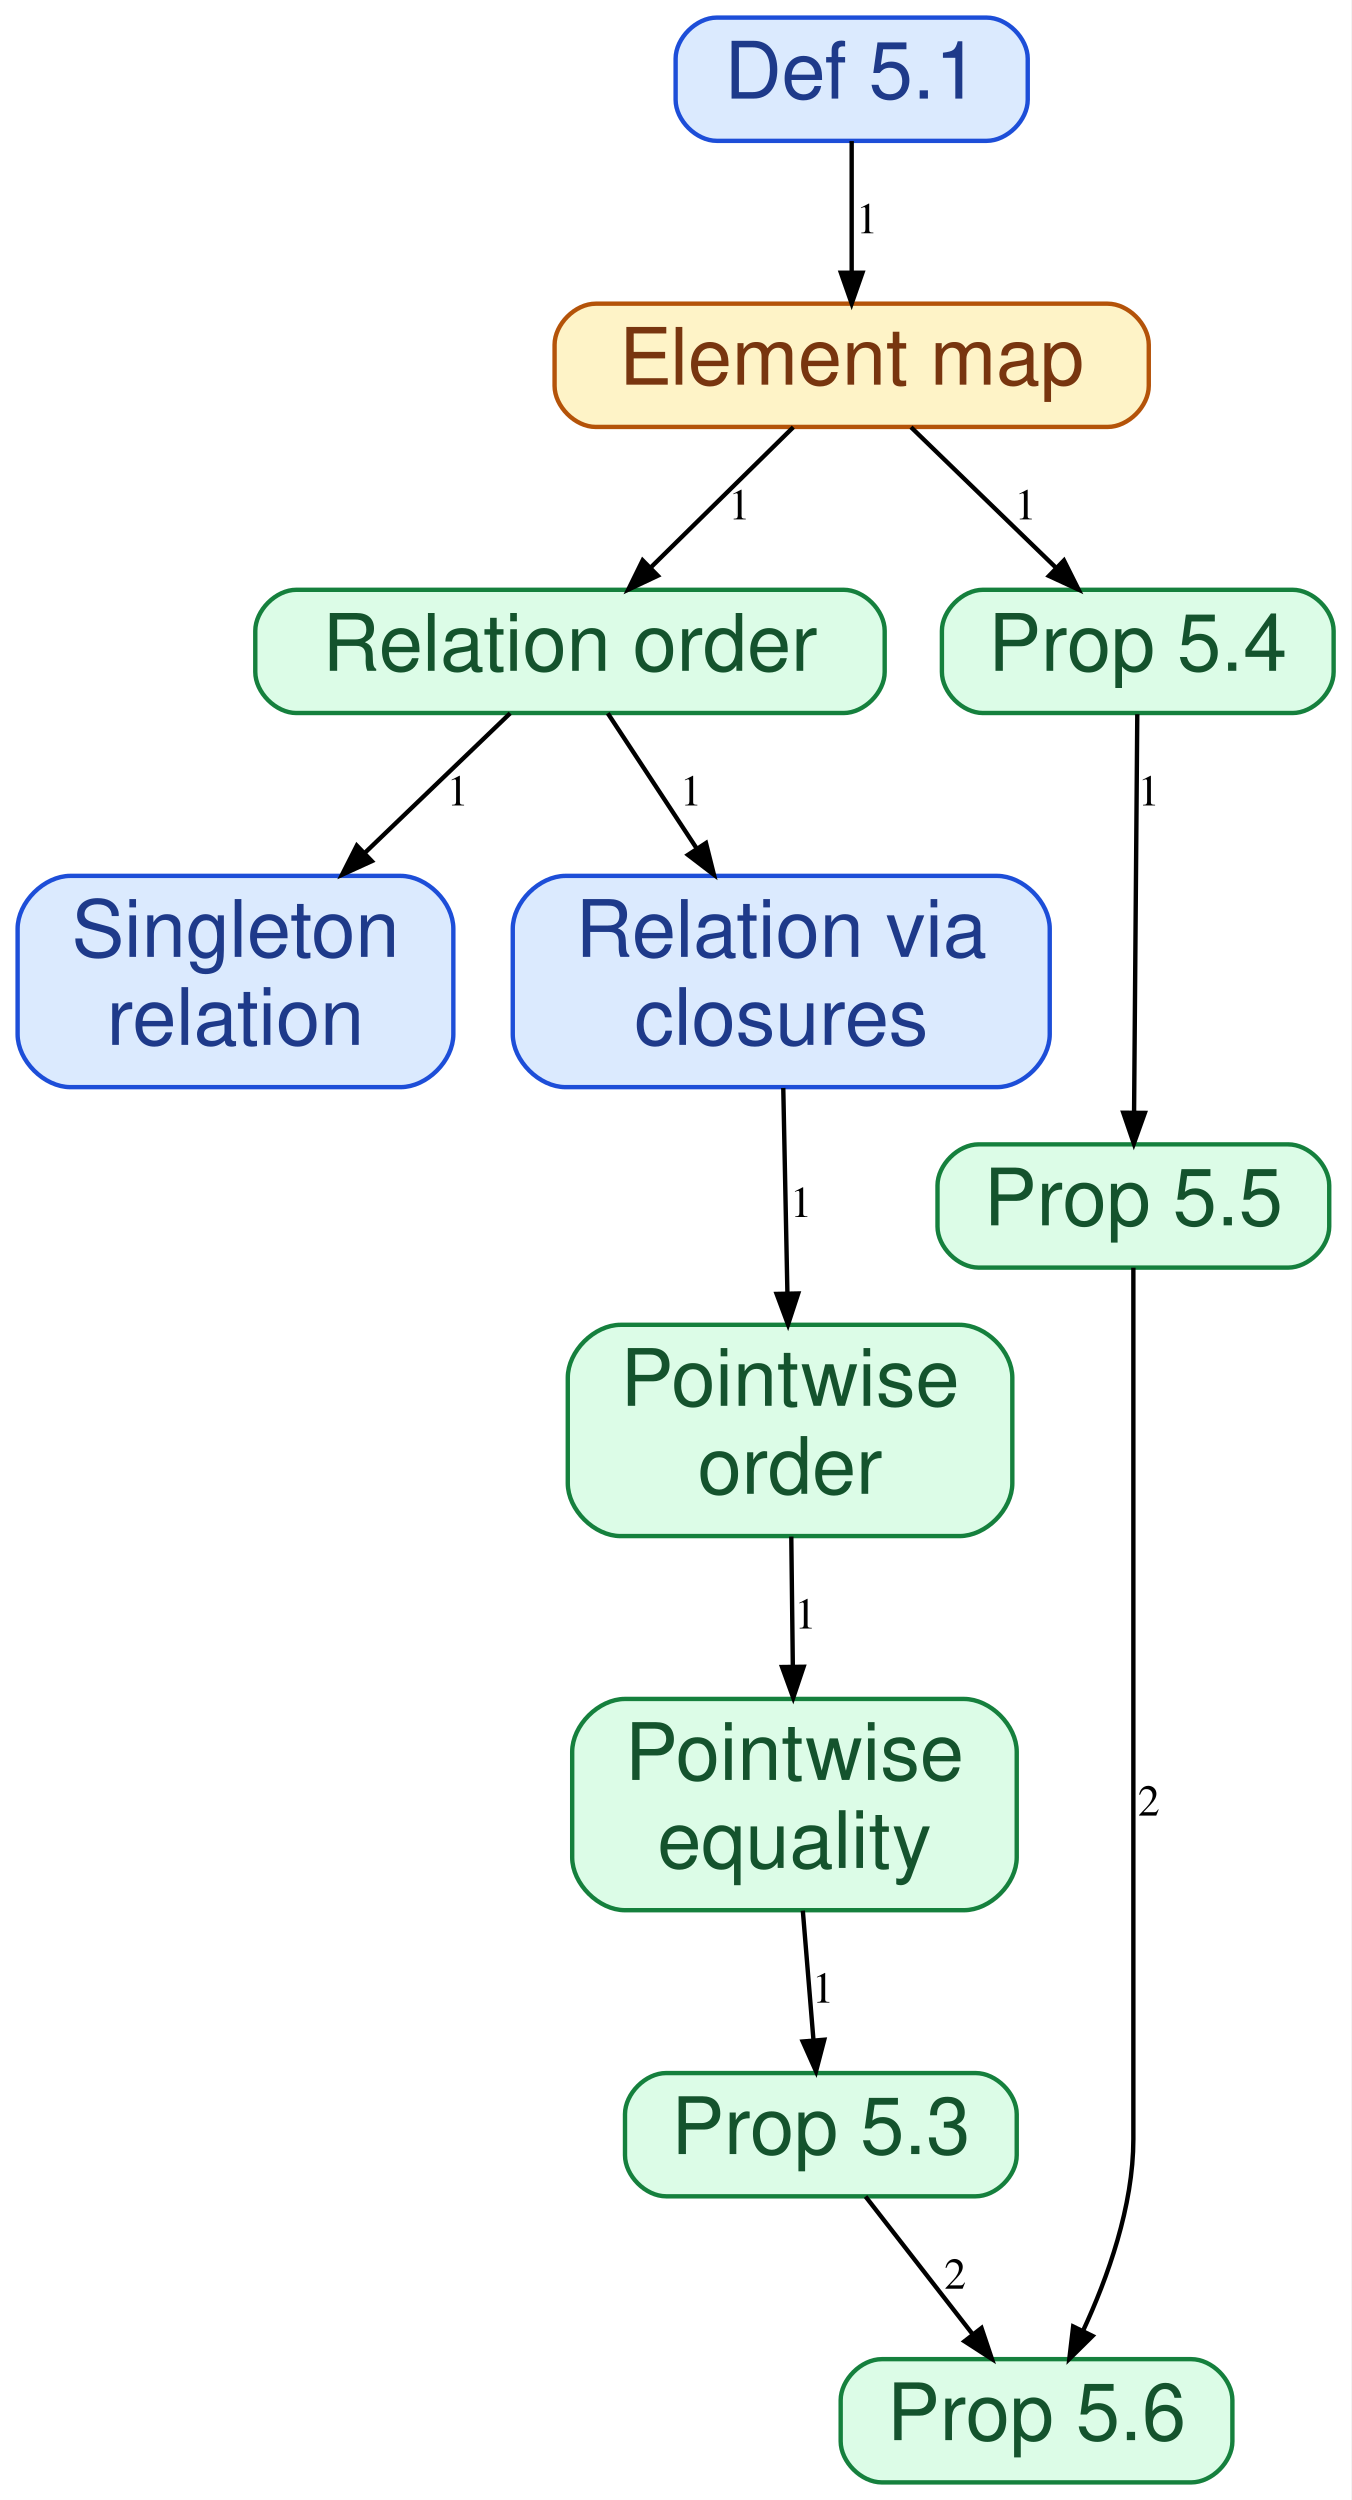
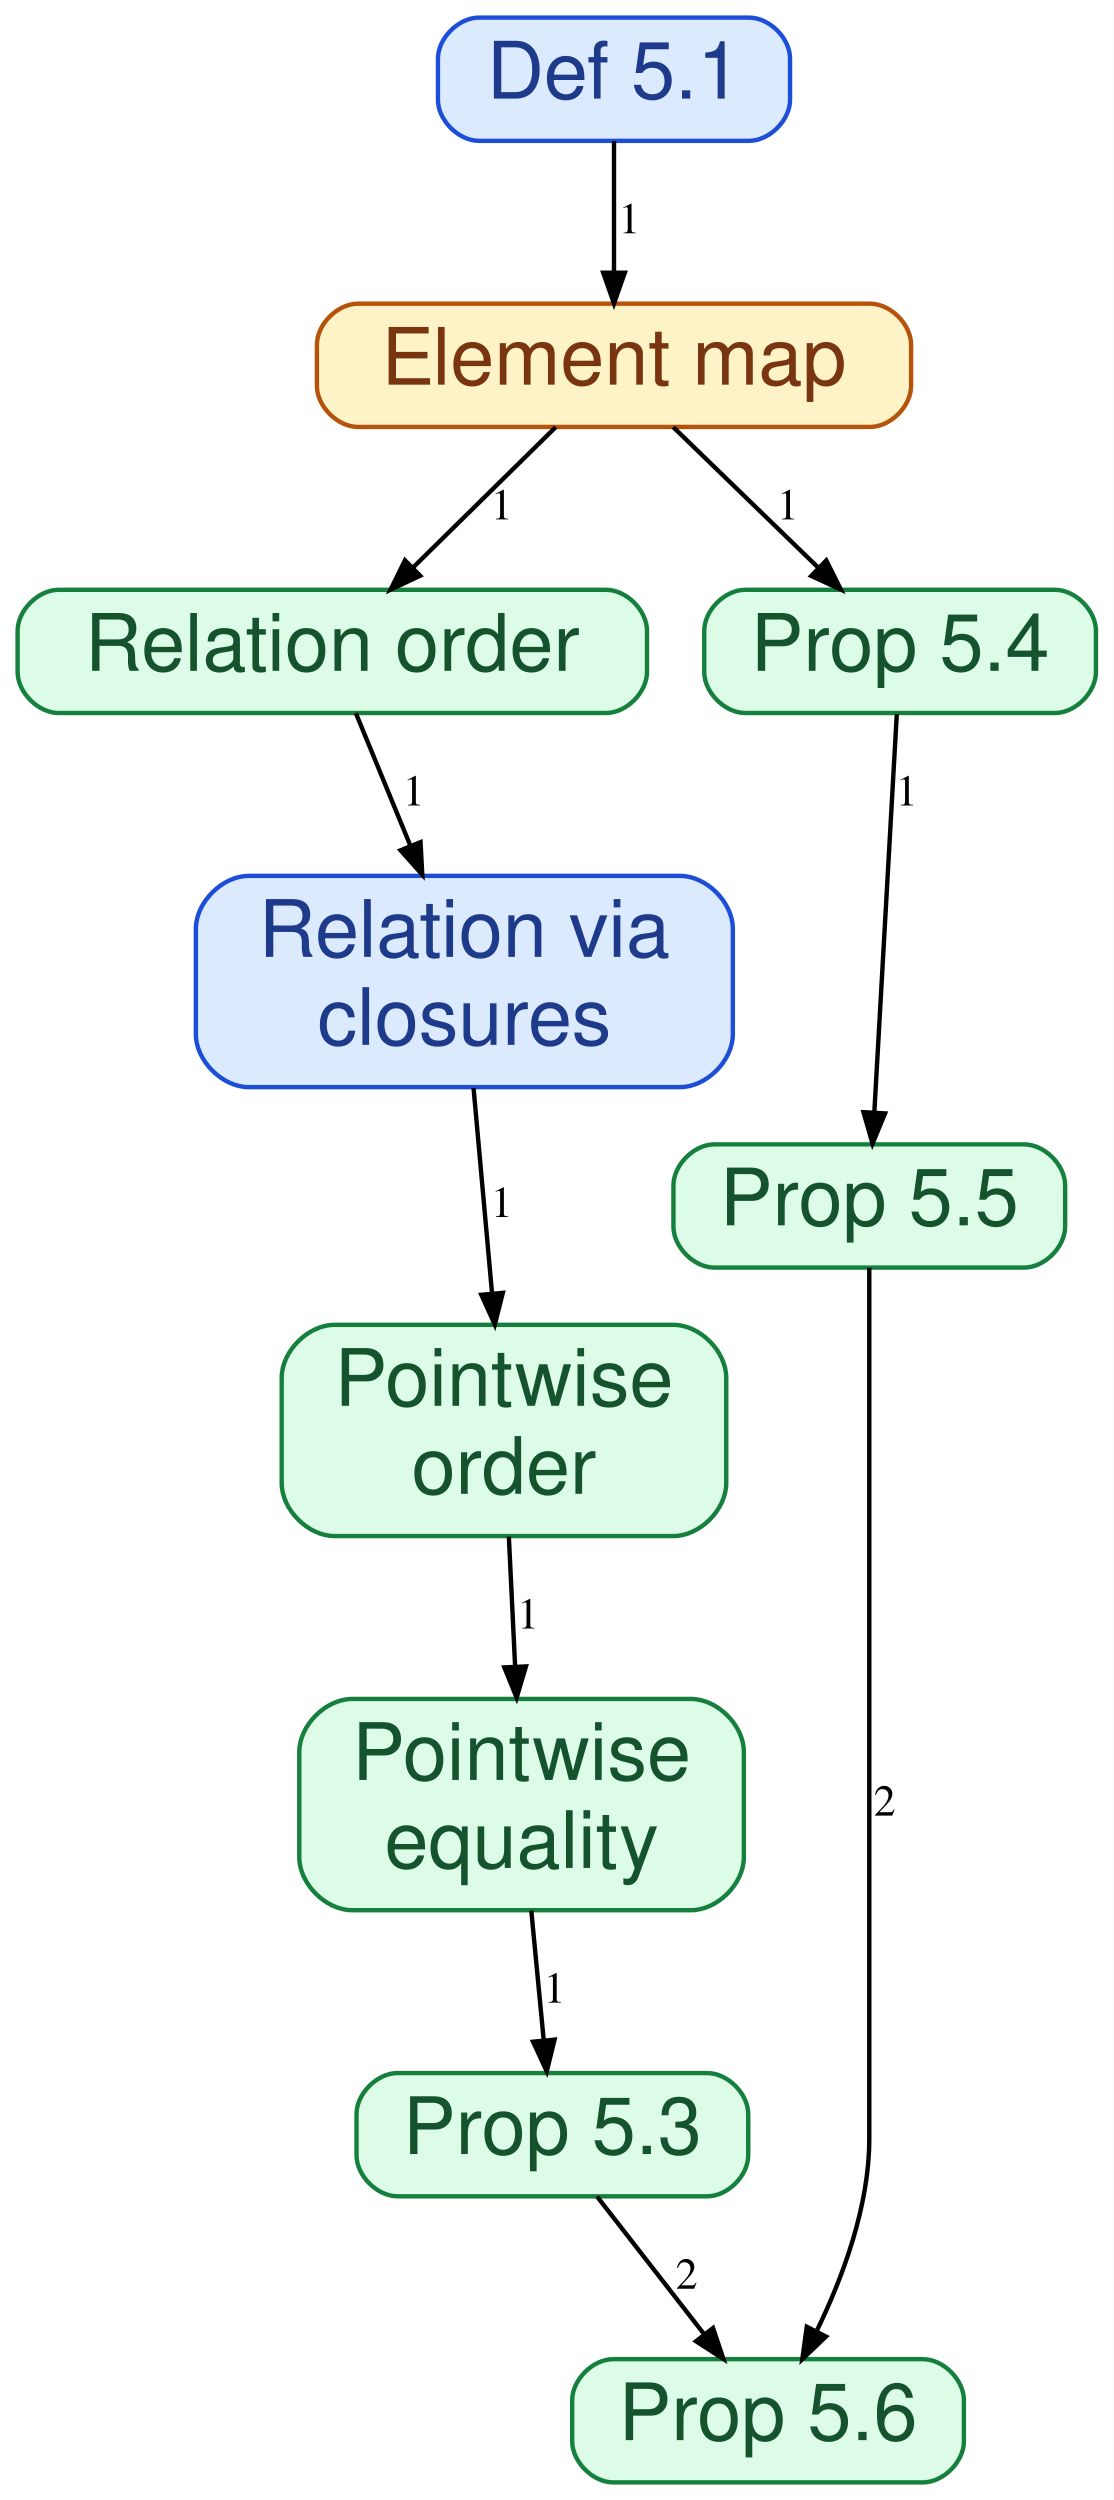
- <svg xmlns="http://www.w3.org/2000/svg" width="307pt" height="568pt" viewBox="0.00 0.00 307.00 568.00">
+ <svg xmlns="http://www.w3.org/2000/svg" width="253pt" height="568pt" viewBox="0.00 0.00 253.00 568.00">
  <g id="graph0" class="graph" transform="scale(1 1) rotate(0) translate(4 564)">
-     <polygon fill="white" stroke="transparent" points="-4,4 -4,-564 303,-564 303,4 -4,4" />
+     <polygon fill="white" stroke="transparent" points="-4,4 -4,-564 249,-564 249,4 -4,4" />
    <g id="node1" class="node">
-       <path fill="#dbeafe" stroke="#1d4ed8" d="M220.17,-560C220.17,-560 158.83,-560 158.83,-560 154.17,-560 149.5,-555.33 149.5,-550.67 149.5,-550.67 149.5,-541.33 149.5,-541.33 149.5,-536.67 154.17,-532 158.83,-532 158.83,-532 220.17,-532 220.17,-532 224.83,-532 229.5,-536.67 229.5,-541.33 229.5,-541.33 229.5,-550.67 229.5,-550.67 229.5,-555.33 224.83,-560 220.17,-560" />
-       <text text-anchor="middle" x="189.5" y="-541.6" font-family="Helvetica,sans-Serif" font-size="18.00" fill="#1e3a8a">Def 5.1</text>
+       <path fill="#dbeafe" stroke="#1d4ed8" d="M166.17,-560C166.17,-560 104.83,-560 104.83,-560 100.17,-560 95.5,-555.33 95.5,-550.67 95.5,-550.67 95.5,-541.33 95.5,-541.33 95.5,-536.67 100.17,-532 104.83,-532 104.83,-532 166.17,-532 166.17,-532 170.83,-532 175.5,-536.67 175.5,-541.33 175.5,-541.33 175.5,-550.67 175.5,-550.67 175.5,-555.33 170.83,-560 166.17,-560" />
+       <text text-anchor="middle" x="135.5" y="-541.6" font-family="Helvetica,sans-Serif" font-size="18.00" fill="#1e3a8a">Def 5.1</text>
    </g>
    <g id="node2" class="node">
-       <path fill="#fef3c7" stroke="#b45309" d="M247.67,-495C247.67,-495 131.33,-495 131.33,-495 126.67,-495 122,-490.33 122,-485.67 122,-485.67 122,-476.33 122,-476.33 122,-471.67 126.67,-467 131.33,-467 131.33,-467 247.67,-467 247.67,-467 252.33,-467 257,-471.67 257,-476.33 257,-476.33 257,-485.67 257,-485.67 257,-490.33 252.33,-495 247.67,-495" />
-       <text text-anchor="middle" x="189.5" y="-476.6" font-family="Helvetica,sans-Serif" font-size="18.00" fill="#78350f">Element map</text>
+       <path fill="#fef3c7" stroke="#b45309" d="M193.67,-495C193.67,-495 77.33,-495 77.33,-495 72.67,-495 68,-490.33 68,-485.67 68,-485.67 68,-476.33 68,-476.33 68,-471.67 72.67,-467 77.33,-467 77.33,-467 193.67,-467 193.67,-467 198.33,-467 203,-471.67 203,-476.33 203,-476.33 203,-485.67 203,-485.67 203,-490.33 198.33,-495 193.67,-495" />
+       <text text-anchor="middle" x="135.5" y="-476.6" font-family="Helvetica,sans-Serif" font-size="18.00" fill="#78350f">Element map</text>
    </g>
    <g id="edge1" class="edge">
-       <path fill="none" stroke="black" d="M189.5,-531.95C189.5,-523.33 189.5,-511.87 189.5,-502.1" />
-       <polygon fill="black" stroke="black" points="191.95,-502.04 189.5,-495.04 187.05,-502.04 191.95,-502.04" />
-       <text text-anchor="middle" x="193" y="-511" font-family="Times,serif" font-size="10.00">1</text>
+       <path fill="none" stroke="black" d="M135.5,-531.95C135.5,-523.33 135.5,-511.87 135.5,-502.1" />
+       <polygon fill="black" stroke="black" points="137.95,-502.04 135.5,-495.04 133.05,-502.04 137.95,-502.04" />
+       <text text-anchor="middle" x="139" y="-511" font-family="Times,serif" font-size="10.00">1</text>
    </g>
    <g id="node3" class="node">
-       <path fill="#dcfce7" stroke="#15803d" d="M187.67,-430C187.67,-430 63.33,-430 63.33,-430 58.67,-430 54,-425.33 54,-420.67 54,-420.67 54,-411.33 54,-411.33 54,-406.67 58.67,-402 63.33,-402 63.33,-402 187.67,-402 187.67,-402 192.33,-402 197,-406.67 197,-411.33 197,-411.33 197,-420.67 197,-420.67 197,-425.33 192.33,-430 187.67,-430" />
-       <text text-anchor="middle" x="125.5" y="-411.6" font-family="Helvetica,sans-Serif" font-size="18.00" fill="#14532d">Relation order</text>
+       <path fill="#dcfce7" stroke="#15803d" d="M133.67,-430C133.67,-430 9.33,-430 9.33,-430 4.67,-430 0,-425.33 0,-420.67 0,-420.67 0,-411.33 0,-411.33 0,-406.67 4.67,-402 9.33,-402 9.33,-402 133.67,-402 133.67,-402 138.33,-402 143,-406.67 143,-411.33 143,-411.33 143,-420.67 143,-420.67 143,-425.33 138.33,-430 133.67,-430" />
+       <text text-anchor="middle" x="71.5" y="-411.6" font-family="Helvetica,sans-Serif" font-size="18.00" fill="#14532d">Relation order</text>
    </g>
    <g id="edge2" class="edge">
-       <path fill="none" stroke="black" d="M176.24,-466.95C166.89,-457.74 154.23,-445.29 143.9,-435.12" />
-       <polygon fill="black" stroke="black" points="145.45,-433.2 138.74,-430.04 142.01,-436.69 145.45,-433.2" />
-       <text text-anchor="middle" x="164" y="-446" font-family="Times,serif" font-size="10.00">1</text>
+       <path fill="none" stroke="black" d="M122.24,-466.95C112.89,-457.74 100.23,-445.29 89.9,-435.12" />
+       <polygon fill="black" stroke="black" points="91.45,-433.2 84.74,-430.04 88.01,-436.69 91.45,-433.2" />
+       <text text-anchor="middle" x="110" y="-446" font-family="Times,serif" font-size="10.00">1</text>
+     </g>
+     <g id="node8" class="node">
+       <path fill="#dcfce7" stroke="#15803d" d="M235.67,-430C235.67,-430 165.33,-430 165.33,-430 160.67,-430 156,-425.33 156,-420.67 156,-420.67 156,-411.33 156,-411.33 156,-406.67 160.67,-402 165.33,-402 165.33,-402 235.67,-402 235.67,-402 240.33,-402 245,-406.67 245,-411.33 245,-411.33 245,-420.67 245,-420.67 245,-425.33 240.33,-430 235.67,-430" />
+       <text text-anchor="middle" x="200.5" y="-411.6" font-family="Helvetica,sans-Serif" font-size="18.00" fill="#14532d">Prop 5.4</text>
+     </g>
+     <g id="edge3" class="edge">
+       <path fill="none" stroke="black" d="M148.97,-466.95C158.47,-457.74 171.32,-445.29 181.81,-435.12" />
+       <polygon fill="black" stroke="black" points="183.73,-436.67 187.05,-430.04 180.32,-433.15 183.73,-436.67" />
+       <text text-anchor="middle" x="175" y="-446" font-family="Times,serif" font-size="10.00">1</text>
+     </g>
+     <g id="node4" class="node">
+       <path fill="#dbeafe" stroke="#1d4ed8" d="M150.5,-365C150.5,-365 52.5,-365 52.5,-365 46.5,-365 40.5,-359 40.5,-353 40.5,-353 40.5,-329 40.5,-329 40.5,-323 46.5,-317 52.5,-317 52.5,-317 150.5,-317 150.5,-317 156.5,-317 162.5,-323 162.5,-329 162.5,-329 162.5,-353 162.5,-353 162.5,-359 156.5,-365 150.5,-365" />
+       <text text-anchor="middle" x="101.5" y="-346.6" font-family="Helvetica,sans-Serif" font-size="18.00" fill="#1e3a8a">Relation via</text>
+       <text text-anchor="middle" x="101.5" y="-326.6" font-family="Helvetica,sans-Serif" font-size="18.00" fill="#1e3a8a">closures</text>
+     </g>
+     <g id="edge4" class="edge">
+       <path fill="none" stroke="black" d="M76.86,-401.95C80.29,-393.61 84.89,-382.43 89.18,-371.99" />
+       <polygon fill="black" stroke="black" points="91.54,-372.67 91.94,-365.27 87.01,-370.81 91.54,-372.67" />
+       <text text-anchor="middle" x="90" y="-381" font-family="Times,serif" font-size="10.00">1</text>
+     </g>
+     <g id="node5" class="node">
+       <path fill="#dcfce7" stroke="#15803d" d="M149,-263C149,-263 72,-263 72,-263 66,-263 60,-257 60,-251 60,-251 60,-227 60,-227 60,-221 66,-215 72,-215 72,-215 149,-215 149,-215 155,-215 161,-221 161,-227 161,-227 161,-251 161,-251 161,-257 155,-263 149,-263" />
+       <text text-anchor="middle" x="110.5" y="-244.6" font-family="Helvetica,sans-Serif" font-size="18.00" fill="#14532d">Pointwise</text>
+       <text text-anchor="middle" x="110.5" y="-224.6" font-family="Helvetica,sans-Serif" font-size="18.00" fill="#14532d">order</text>
+     </g>
+     <g id="edge10" class="edge">
+       <path fill="none" stroke="black" d="M103.59,-316.81C104.84,-302.92 106.44,-285.12 107.79,-270.16" />
+       <polygon fill="black" stroke="black" points="110.24,-270.26 108.42,-263.07 105.36,-269.82 110.24,-270.26" />
+       <text text-anchor="middle" x="110" y="-287.5" font-family="Times,serif" font-size="10.00">1</text>
+     </g>
+     <g id="node6" class="node">
+       <path fill="#dcfce7" stroke="#15803d" d="M153,-178C153,-178 76,-178 76,-178 70,-178 64,-172 64,-166 64,-166 64,-142 64,-142 64,-136 70,-130 76,-130 76,-130 153,-130 153,-130 159,-130 165,-136 165,-142 165,-142 165,-166 165,-166 165,-172 159,-178 153,-178" />
+       <text text-anchor="middle" x="114.5" y="-159.6" font-family="Helvetica,sans-Serif" font-size="18.00" fill="#14532d">Pointwise</text>
+       <text text-anchor="middle" x="114.5" y="-139.6" font-family="Helvetica,sans-Serif" font-size="18.00" fill="#14532d">equality</text>
+     </g>
+     <g id="edge9" class="edge">
+       <path fill="none" stroke="black" d="M111.61,-214.88C112.05,-205.78 112.56,-195.21 113.03,-185.5" />
+       <polygon fill="black" stroke="black" points="115.49,-185.39 113.38,-178.28 110.59,-185.16 115.49,-185.39" />
+       <text text-anchor="middle" x="116" y="-194" font-family="Times,serif" font-size="10.00">1</text>
+     </g>
+     <g id="node7" class="node">
+       <path fill="#dcfce7" stroke="#15803d" d="M156.67,-93C156.67,-93 86.33,-93 86.33,-93 81.67,-93 77,-88.33 77,-83.67 77,-83.67 77,-74.33 77,-74.33 77,-69.67 81.67,-65 86.33,-65 86.33,-65 156.67,-65 156.67,-65 161.33,-65 166,-69.67 166,-74.33 166,-74.33 166,-83.67 166,-83.67 166,-88.33 161.33,-93 156.67,-93" />
+       <text text-anchor="middle" x="121.5" y="-74.6" font-family="Helvetica,sans-Serif" font-size="18.00" fill="#14532d">Prop 5.3</text>
+     </g>
+     <g id="edge8" class="edge">
+       <path fill="none" stroke="black" d="M116.71,-129.9C117.62,-120.5 118.65,-109.73 119.52,-100.6" />
+       <polygon fill="black" stroke="black" points="121.99,-100.59 120.22,-93.39 117.11,-100.12 121.99,-100.59" />
+       <text text-anchor="middle" x="122" y="-109" font-family="Times,serif" font-size="10.00">1</text>
+     </g>
+     <g id="node10" class="node">
+       <path fill="#dcfce7" stroke="#15803d" d="M205.67,-28C205.67,-28 135.33,-28 135.33,-28 130.67,-28 126,-23.33 126,-18.67 126,-18.67 126,-9.33 126,-9.33 126,-4.67 130.67,0 135.33,0 135.33,0 205.67,0 205.67,0 210.33,0 215,-4.67 215,-9.33 215,-9.33 215,-18.67 215,-18.67 215,-23.33 210.33,-28 205.67,-28" />
+       <text text-anchor="middle" x="170.5" y="-9.6" font-family="Helvetica,sans-Serif" font-size="18.00" fill="#14532d">Prop 5.6</text>
+     </g>
+     <g id="edge5" class="edge">
+       <path fill="none" stroke="black" d="M131.65,-64.95C138.68,-55.91 148.15,-43.74 155.97,-33.68" />
+       <polygon fill="black" stroke="black" points="158,-35.07 160.36,-28.04 154.13,-32.06 158,-35.07" />
+       <text text-anchor="middle" x="152" y="-44" font-family="Times,serif" font-size="10.00">2</text>
    </g>
    <g id="node9" class="node">
-       <path fill="#dcfce7" stroke="#15803d" d="M289.67,-430C289.67,-430 219.33,-430 219.33,-430 214.67,-430 210,-425.33 210,-420.67 210,-420.67 210,-411.33 210,-411.33 210,-406.67 214.67,-402 219.33,-402 219.33,-402 289.67,-402 289.67,-402 294.33,-402 299,-406.67 299,-411.33 299,-411.33 299,-420.67 299,-420.67 299,-425.33 294.33,-430 289.67,-430" />
-       <text text-anchor="middle" x="254.5" y="-411.6" font-family="Helvetica,sans-Serif" font-size="18.00" fill="#14532d">Prop 5.4</text>
-     </g>
-     <g id="edge3" class="edge">
-       <path fill="none" stroke="black" d="M202.97,-466.95C212.47,-457.74 225.32,-445.29 235.81,-435.12" />
-       <polygon fill="black" stroke="black" points="237.73,-436.67 241.05,-430.04 234.32,-433.15 237.73,-436.67" />
-       <text text-anchor="middle" x="229" y="-446" font-family="Times,serif" font-size="10.00">1</text>
-     </g>
-     <g id="node4" class="node">
-       <path fill="#dbeafe" stroke="#1d4ed8" d="M87,-365C87,-365 12,-365 12,-365 6,-365 0,-359 0,-353 0,-353 0,-329 0,-329 0,-323 6,-317 12,-317 12,-317 87,-317 87,-317 93,-317 99,-323 99,-329 99,-329 99,-353 99,-353 99,-359 93,-365 87,-365" />
-       <text text-anchor="middle" x="49.5" y="-346.6" font-family="Helvetica,sans-Serif" font-size="18.00" fill="#1e3a8a">Singleton</text>
-       <text text-anchor="middle" x="49.5" y="-326.6" font-family="Helvetica,sans-Serif" font-size="18.00" fill="#1e3a8a">relation</text>
-     </g>
-     <g id="edge5" class="edge">
-       <path fill="none" stroke="black" d="M111.91,-401.95C102.73,-393.13 90.25,-381.14 78.86,-370.2" />
-       <polygon fill="black" stroke="black" points="80.47,-368.35 73.72,-365.27 77.07,-371.88 80.47,-368.35" />
-       <text text-anchor="middle" x="100" y="-381" font-family="Times,serif" font-size="10.00">1</text>
-     </g>
-     <g id="node5" class="node">
-       <path fill="#dbeafe" stroke="#1d4ed8" d="M222.5,-365C222.5,-365 124.5,-365 124.5,-365 118.5,-365 112.5,-359 112.5,-353 112.5,-353 112.5,-329 112.5,-329 112.5,-323 118.5,-317 124.5,-317 124.5,-317 222.5,-317 222.5,-317 228.5,-317 234.5,-323 234.5,-329 234.5,-329 234.5,-353 234.5,-353 234.5,-359 228.5,-365 222.5,-365" />
-       <text text-anchor="middle" x="173.5" y="-346.6" font-family="Helvetica,sans-Serif" font-size="18.00" fill="#1e3a8a">Relation via</text>
-       <text text-anchor="middle" x="173.5" y="-326.6" font-family="Helvetica,sans-Serif" font-size="18.00" fill="#1e3a8a">closures</text>
-     </g>
-     <g id="edge4" class="edge">
-       <path fill="none" stroke="black" d="M134.08,-401.95C139.67,-393.45 147.2,-382 154.18,-371.39" />
-       <polygon fill="black" stroke="black" points="156.4,-372.46 158.2,-365.27 152.31,-369.77 156.4,-372.46" />
-       <text text-anchor="middle" x="153" y="-381" font-family="Times,serif" font-size="10.00">1</text>
-     </g>
-     <g id="node6" class="node">
-       <path fill="#dcfce7" stroke="#15803d" d="M214,-263C214,-263 137,-263 137,-263 131,-263 125,-257 125,-251 125,-251 125,-227 125,-227 125,-221 131,-215 137,-215 137,-215 214,-215 214,-215 220,-215 226,-221 226,-227 226,-227 226,-251 226,-251 226,-257 220,-263 214,-263" />
-       <text text-anchor="middle" x="175.5" y="-244.6" font-family="Helvetica,sans-Serif" font-size="18.00" fill="#14532d">Pointwise</text>
-       <text text-anchor="middle" x="175.5" y="-224.6" font-family="Helvetica,sans-Serif" font-size="18.00" fill="#14532d">order</text>
-     </g>
-     <g id="edge11" class="edge">
-       <path fill="none" stroke="black" d="M173.96,-316.81C174.24,-302.92 174.6,-285.12 174.9,-270.16" />
-       <polygon fill="black" stroke="black" points="177.35,-270.12 175.04,-263.07 172.45,-270.02 177.35,-270.12" />
-       <text text-anchor="middle" x="178" y="-287.5" font-family="Times,serif" font-size="10.00">1</text>
-     </g>
-     <g id="node7" class="node">
-       <path fill="#dcfce7" stroke="#15803d" d="M215,-178C215,-178 138,-178 138,-178 132,-178 126,-172 126,-166 126,-166 126,-142 126,-142 126,-136 132,-130 138,-130 138,-130 215,-130 215,-130 221,-130 227,-136 227,-142 227,-142 227,-166 227,-166 227,-172 221,-178 215,-178" />
-       <text text-anchor="middle" x="176.5" y="-159.6" font-family="Helvetica,sans-Serif" font-size="18.00" fill="#14532d">Pointwise</text>
-       <text text-anchor="middle" x="176.5" y="-139.6" font-family="Helvetica,sans-Serif" font-size="18.00" fill="#14532d">equality</text>
-     </g>
-     <g id="edge10" class="edge">
-       <path fill="none" stroke="black" d="M175.78,-214.88C175.89,-205.78 176.02,-195.21 176.13,-185.5" />
-       <polygon fill="black" stroke="black" points="178.58,-185.31 176.22,-178.28 173.69,-185.25 178.58,-185.31" />
-       <text text-anchor="middle" x="179" y="-194" font-family="Times,serif" font-size="10.00">1</text>
-     </g>
-     <g id="node8" class="node">
-       <path fill="#dcfce7" stroke="#15803d" d="M217.67,-93C217.67,-93 147.33,-93 147.33,-93 142.67,-93 138,-88.33 138,-83.67 138,-83.67 138,-74.33 138,-74.33 138,-69.67 142.67,-65 147.33,-65 147.33,-65 217.67,-65 217.67,-65 222.33,-65 227,-69.67 227,-74.33 227,-74.33 227,-83.67 227,-83.67 227,-88.33 222.33,-93 217.67,-93" />
-       <text text-anchor="middle" x="182.5" y="-74.6" font-family="Helvetica,sans-Serif" font-size="18.00" fill="#14532d">Prop 5.3</text>
-     </g>
-     <g id="edge9" class="edge">
-       <path fill="none" stroke="black" d="M178.4,-129.9C179.17,-120.5 180.06,-109.73 180.81,-100.6" />
-       <polygon fill="black" stroke="black" points="183.27,-100.57 181.4,-93.39 178.38,-100.17 183.27,-100.57" />
-       <text text-anchor="middle" x="183" y="-109" font-family="Times,serif" font-size="10.00">1</text>
-     </g>
-     <g id="node11" class="node">
-       <path fill="#dcfce7" stroke="#15803d" d="M266.67,-28C266.67,-28 196.33,-28 196.33,-28 191.67,-28 187,-23.33 187,-18.67 187,-18.67 187,-9.33 187,-9.33 187,-4.67 191.67,0 196.33,0 196.33,0 266.67,0 266.67,0 271.33,0 276,-4.67 276,-9.33 276,-9.33 276,-18.67 276,-18.67 276,-23.33 271.33,-28 266.67,-28" />
-       <text text-anchor="middle" x="231.5" y="-9.6" font-family="Helvetica,sans-Serif" font-size="18.00" fill="#14532d">Prop 5.6</text>
+       <path fill="#dcfce7" stroke="#15803d" d="M228.67,-304C228.67,-304 158.33,-304 158.33,-304 153.67,-304 149,-299.33 149,-294.67 149,-294.67 149,-285.33 149,-285.33 149,-280.67 153.67,-276 158.33,-276 158.33,-276 228.67,-276 228.67,-276 233.33,-276 238,-280.67 238,-285.33 238,-285.33 238,-294.67 238,-294.67 238,-299.33 233.33,-304 228.67,-304" />
+       <text text-anchor="middle" x="193.5" y="-285.6" font-family="Helvetica,sans-Serif" font-size="18.00" fill="#14532d">Prop 5.5</text>
    </g>
    <g id="edge6" class="edge">
-       <path fill="none" stroke="black" d="M192.65,-64.95C199.68,-55.91 209.15,-43.74 216.97,-33.68" />
-       <polygon fill="black" stroke="black" points="219,-35.07 221.36,-28.04 215.13,-32.06 219,-35.07" />
-       <text text-anchor="middle" x="213" y="-44" font-family="Times,serif" font-size="10.00">2</text>
-     </g>
-     <g id="node10" class="node">
-       <path fill="#dcfce7" stroke="#15803d" d="M288.67,-304C288.67,-304 218.33,-304 218.33,-304 213.67,-304 209,-299.33 209,-294.67 209,-294.67 209,-285.33 209,-285.33 209,-280.67 213.67,-276 218.33,-276 218.33,-276 288.67,-276 288.67,-276 293.33,-276 298,-280.67 298,-285.33 298,-285.33 298,-294.67 298,-294.67 298,-299.33 293.33,-304 288.67,-304" />
-       <text text-anchor="middle" x="253.5" y="-285.6" font-family="Helvetica,sans-Serif" font-size="18.00" fill="#14532d">Prop 5.5</text>
+       <path fill="none" stroke="black" d="M199.75,-401.73C198.52,-380.01 196.08,-336.73 194.64,-311.18" />
+       <polygon fill="black" stroke="black" points="197.08,-311.03 194.24,-304.17 192.19,-311.3 197.08,-311.03" />
+       <text text-anchor="middle" x="202" y="-381" font-family="Times,serif" font-size="10.00">1</text>
    </g>
    <g id="edge7" class="edge">
-       <path fill="none" stroke="black" d="M254.39,-401.73C254.22,-380.01 253.87,-336.73 253.66,-311.18" />
-       <polygon fill="black" stroke="black" points="256.11,-311.15 253.61,-304.17 251.21,-311.19 256.11,-311.15" />
-       <text text-anchor="middle" x="257" y="-381" font-family="Times,serif" font-size="10.00">1</text>
-     </g>
-     <g id="edge8" class="edge">
-       <path fill="none" stroke="black" d="M253.5,-275.97C253.5,-258.22 253.5,-225.46 253.5,-197.5 253.5,-197.5 253.5,-197.5 253.5,-78 253.5,-62.75 247.68,-46.53 242.03,-34.36" />
-       <polygon fill="black" stroke="black" points="244.22,-33.27 238.95,-28.06 239.82,-35.42 244.22,-33.27" />
-       <text text-anchor="middle" x="257" y="-151.5" font-family="Times,serif" font-size="10.00">2</text>
+       <path fill="none" stroke="black" d="M193.5,-275.97C193.5,-258.22 193.5,-225.46 193.5,-197.5 193.5,-197.5 193.5,-197.5 193.5,-78 193.5,-62.67 187.42,-46.45 181.51,-34.31" />
+       <polygon fill="black" stroke="black" points="183.66,-33.13 178.29,-28.01 179.3,-35.36 183.66,-33.13" />
+       <text text-anchor="middle" x="197" y="-151.5" font-family="Times,serif" font-size="10.00">2</text>
    </g>
  </g>
</svg>
